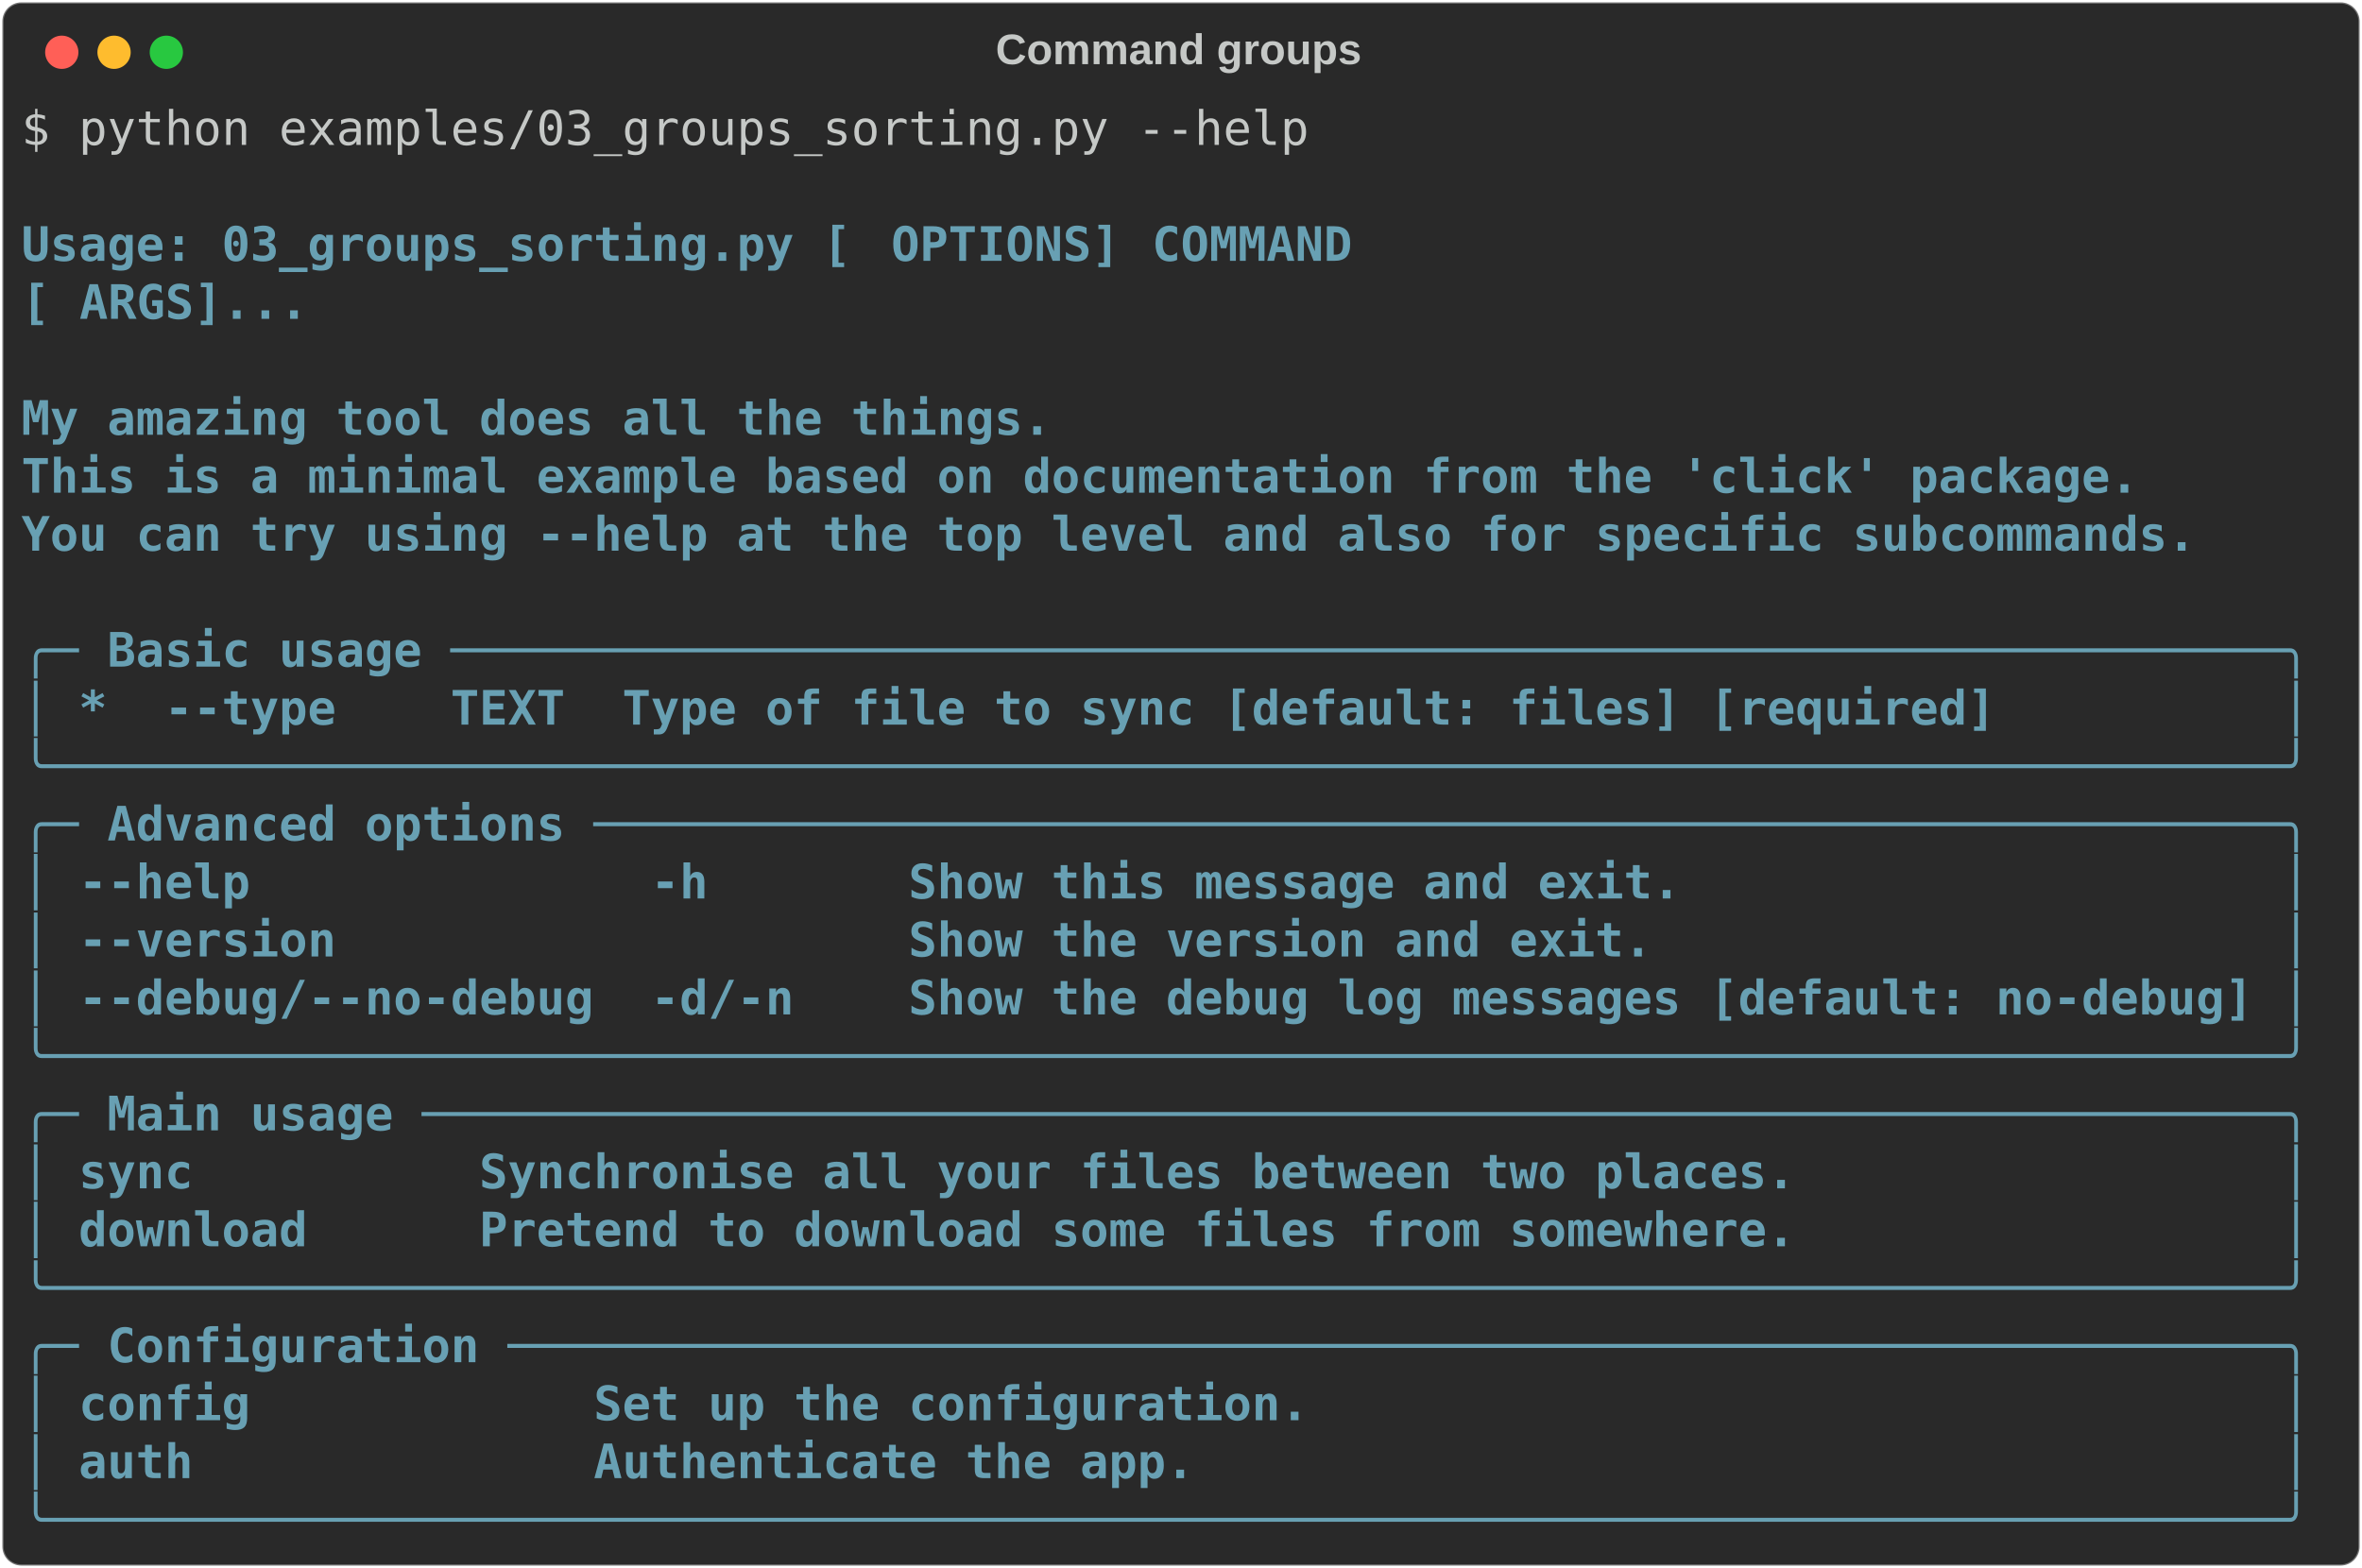
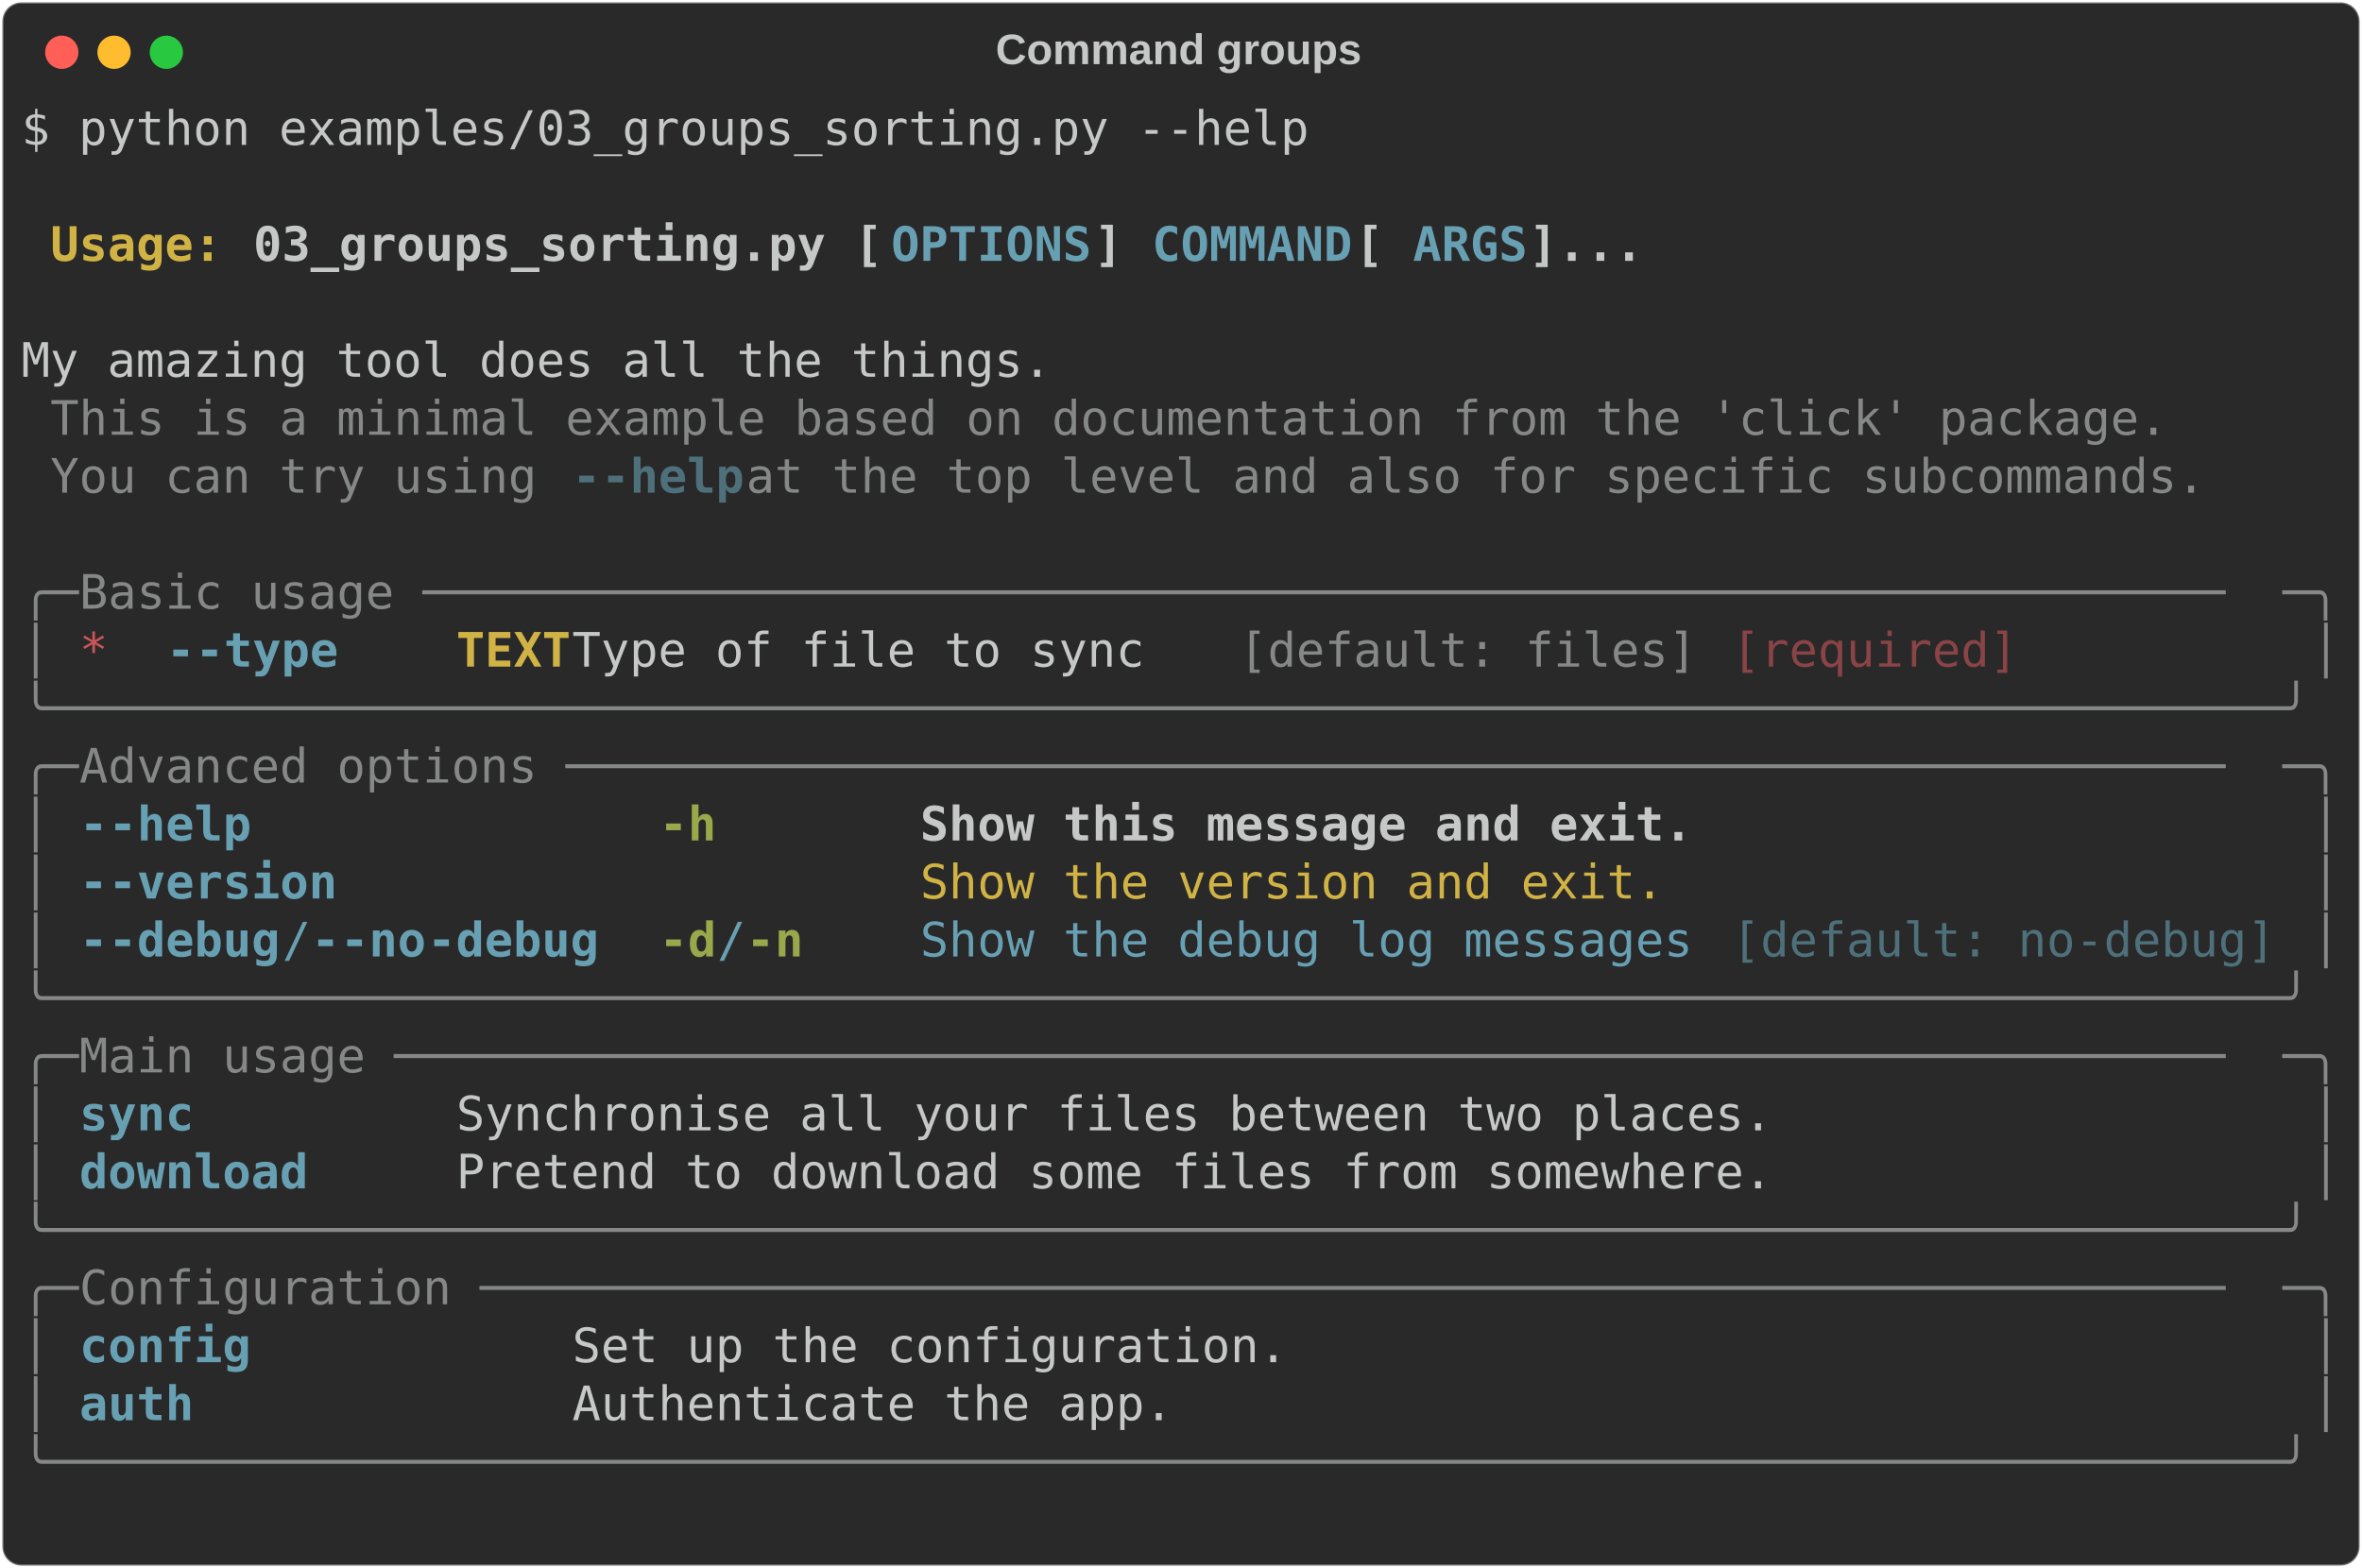
<svg xmlns="http://www.w3.org/2000/svg" class="rich-terminal" viewBox="0 0 994 660.0">
  <style>

    @font-face {
        font-family: "Fira Code";
        src: local("FiraCode-Regular"),
                url("https://cdnjs.cloudflare.com/ajax/libs/firacode/6.2.0/woff2/FiraCode-Regular.woff2") format("woff2"),
                url("https://cdnjs.cloudflare.com/ajax/libs/firacode/6.2.0/woff/FiraCode-Regular.woff") format("woff");
        font-style: normal;
        font-weight: 400;
    }
    @font-face {
        font-family: "Fira Code";
        src: local("FiraCode-Bold"),
                url("https://cdnjs.cloudflare.com/ajax/libs/firacode/6.2.0/woff2/FiraCode-Bold.woff2") format("woff2"),
                url("https://cdnjs.cloudflare.com/ajax/libs/firacode/6.2.0/woff/FiraCode-Bold.woff") format("woff");
        font-style: bold;
        font-weight: 700;
    }

-     .terminal-407648042-matrix {
+     .terminal-668001626-matrix {
        font-family: Fira Code, monospace;
        font-size: 20px;
        line-height: 24.4px;
        font-variant-east-asian: full-width;
    }

-     .terminal-407648042-title {
+     .terminal-668001626-title {
        font-size: 18px;
        font-weight: bold;
        font-family: arial;
    }

-     .terminal-407648042-r1 { fill: #c5c8c6 }
- .terminal-407648042-r2 { fill: #68a0b3;font-weight: bold }
+     .terminal-668001626-r1 { fill: #c5c8c6 }
+ .terminal-668001626-r2 { fill: #c5c8c6;font-weight: bold }
+ .terminal-668001626-r3 { fill: #d0b344;font-weight: bold }
+ .terminal-668001626-r4 { fill: #68a0b3;font-weight: bold }
+ .terminal-668001626-r5 { fill: #868887 }
+ .terminal-668001626-r6 { fill: #4e707b;font-weight: bold }
+ .terminal-668001626-r7 { fill: #cc555a }
+ .terminal-668001626-r8 { fill: #8a4346 }
+ .terminal-668001626-r9 { fill: #98a84b;font-weight: bold }
+ .terminal-668001626-r10 { fill: #d0b344 }
+ .terminal-668001626-r11 { fill: #68a0b3 }
+ .terminal-668001626-r12 { fill: #4e707b }
    </style>
  <defs>
-     <clipPath id="terminal-407648042-clip-terminal">
+     <clipPath id="terminal-668001626-clip-terminal">
      <rect x="0" y="0" width="975.0" height="609.0" />
    </clipPath>
-     <clipPath id="terminal-407648042-line-0">
+     <clipPath id="terminal-668001626-line-0">
      <rect x="0" y="1.5" width="976" height="24.65" />
    </clipPath>
-     <clipPath id="terminal-407648042-line-1">
+     <clipPath id="terminal-668001626-line-1">
      <rect x="0" y="25.9" width="976" height="24.65" />
    </clipPath>
-     <clipPath id="terminal-407648042-line-2">
+     <clipPath id="terminal-668001626-line-2">
      <rect x="0" y="50.3" width="976" height="24.65" />
    </clipPath>
-     <clipPath id="terminal-407648042-line-3">
+     <clipPath id="terminal-668001626-line-3">
      <rect x="0" y="74.7" width="976" height="24.65" />
    </clipPath>
-     <clipPath id="terminal-407648042-line-4">
+     <clipPath id="terminal-668001626-line-4">
      <rect x="0" y="99.1" width="976" height="24.65" />
    </clipPath>
-     <clipPath id="terminal-407648042-line-5">
+     <clipPath id="terminal-668001626-line-5">
      <rect x="0" y="123.5" width="976" height="24.65" />
    </clipPath>
-     <clipPath id="terminal-407648042-line-6">
+     <clipPath id="terminal-668001626-line-6">
      <rect x="0" y="147.9" width="976" height="24.65" />
    </clipPath>
-     <clipPath id="terminal-407648042-line-7">
+     <clipPath id="terminal-668001626-line-7">
      <rect x="0" y="172.3" width="976" height="24.65" />
    </clipPath>
-     <clipPath id="terminal-407648042-line-8">
+     <clipPath id="terminal-668001626-line-8">
      <rect x="0" y="196.7" width="976" height="24.65" />
    </clipPath>
-     <clipPath id="terminal-407648042-line-9">
+     <clipPath id="terminal-668001626-line-9">
      <rect x="0" y="221.1" width="976" height="24.65" />
    </clipPath>
-     <clipPath id="terminal-407648042-line-10">
+     <clipPath id="terminal-668001626-line-10">
      <rect x="0" y="245.5" width="976" height="24.65" />
    </clipPath>
-     <clipPath id="terminal-407648042-line-11">
+     <clipPath id="terminal-668001626-line-11">
      <rect x="0" y="269.9" width="976" height="24.65" />
    </clipPath>
-     <clipPath id="terminal-407648042-line-12">
+     <clipPath id="terminal-668001626-line-12">
      <rect x="0" y="294.3" width="976" height="24.65" />
    </clipPath>
-     <clipPath id="terminal-407648042-line-13">
+     <clipPath id="terminal-668001626-line-13">
      <rect x="0" y="318.7" width="976" height="24.65" />
    </clipPath>
-     <clipPath id="terminal-407648042-line-14">
+     <clipPath id="terminal-668001626-line-14">
      <rect x="0" y="343.1" width="976" height="24.65" />
    </clipPath>
-     <clipPath id="terminal-407648042-line-15">
+     <clipPath id="terminal-668001626-line-15">
      <rect x="0" y="367.5" width="976" height="24.65" />
    </clipPath>
-     <clipPath id="terminal-407648042-line-16">
+     <clipPath id="terminal-668001626-line-16">
      <rect x="0" y="391.9" width="976" height="24.65" />
    </clipPath>
-     <clipPath id="terminal-407648042-line-17">
+     <clipPath id="terminal-668001626-line-17">
      <rect x="0" y="416.3" width="976" height="24.65" />
    </clipPath>
-     <clipPath id="terminal-407648042-line-18">
+     <clipPath id="terminal-668001626-line-18">
      <rect x="0" y="440.7" width="976" height="24.65" />
    </clipPath>
-     <clipPath id="terminal-407648042-line-19">
+     <clipPath id="terminal-668001626-line-19">
      <rect x="0" y="465.1" width="976" height="24.65" />
    </clipPath>
-     <clipPath id="terminal-407648042-line-20">
+     <clipPath id="terminal-668001626-line-20">
      <rect x="0" y="489.5" width="976" height="24.65" />
    </clipPath>
-     <clipPath id="terminal-407648042-line-21">
+     <clipPath id="terminal-668001626-line-21">
      <rect x="0" y="513.9" width="976" height="24.65" />
    </clipPath>
-     <clipPath id="terminal-407648042-line-22">
+     <clipPath id="terminal-668001626-line-22">
      <rect x="0" y="538.3" width="976" height="24.65" />
    </clipPath>
-     <clipPath id="terminal-407648042-line-23">
+     <clipPath id="terminal-668001626-line-23">
      <rect x="0" y="562.7" width="976" height="24.65" />
    </clipPath>
  </defs>
  <rect fill="#292929" stroke="rgba(255,255,255,0.35)" stroke-width="1" x="1" y="1" width="992" height="658" rx="8" />
-   <text class="terminal-407648042-title" fill="#c5c8c6" text-anchor="middle" x="496" y="27">Command groups</text>
+   <text class="terminal-668001626-title" fill="#c5c8c6" text-anchor="middle" x="496" y="27">Command groups</text>
  <g transform="translate(26,22)">
    <circle cx="0" cy="0" r="7" fill="#ff5f57" />
    <circle cx="22" cy="0" r="7" fill="#febc2e" />
    <circle cx="44" cy="0" r="7" fill="#28c840" />
  </g>
-   <g transform="translate(9, 41)" clip-path="url(#terminal-407648042-clip-terminal)">
-     <g class="terminal-407648042-matrix">
-       <text class="terminal-407648042-r1" x="0" y="20" textLength="549" clip-path="url(#terminal-407648042-line-0)">$ python examples/03_groups_sorting.py --help</text>
-       <text class="terminal-407648042-r1" x="976" y="20" textLength="12.2" clip-path="url(#terminal-407648042-line-0)">
- </text>
-       <text class="terminal-407648042-r1" x="976" y="44.4" textLength="12.2" clip-path="url(#terminal-407648042-line-1)">
- </text>
-       <text class="terminal-407648042-r2" x="0" y="68.8" textLength="366" clip-path="url(#terminal-407648042-line-2)"> Usage: 03_groups_sorting.py [</text>
-       <text class="terminal-407648042-r2" x="366" y="68.8" textLength="109.8" clip-path="url(#terminal-407648042-line-2)">OPTIONS] </text>
-       <text class="terminal-407648042-r2" x="475.8" y="68.8" textLength="195.2" clip-path="url(#terminal-407648042-line-2)">COMMAND         </text>
-       <text class="terminal-407648042-r1" x="976" y="68.8" textLength="12.2" clip-path="url(#terminal-407648042-line-2)">
- </text>
-       <text class="terminal-407648042-r2" x="0" y="93.2" textLength="24.4" clip-path="url(#terminal-407648042-line-3)"> [</text>
-       <text class="terminal-407648042-r2" x="24.4" y="93.2" textLength="841.8" clip-path="url(#terminal-407648042-line-3)">ARGS]...                                                             </text>
-       <text class="terminal-407648042-r1" x="976" y="93.2" textLength="12.2" clip-path="url(#terminal-407648042-line-3)">
- </text>
-       <text class="terminal-407648042-r1" x="976" y="117.6" textLength="12.2" clip-path="url(#terminal-407648042-line-4)">
- </text>
-       <text class="terminal-407648042-r2" x="0" y="142" textLength="976" clip-path="url(#terminal-407648042-line-5)"> My amazing tool does all the things.                                           </text>
-       <text class="terminal-407648042-r1" x="976" y="142" textLength="12.2" clip-path="url(#terminal-407648042-line-5)">
- </text>
-       <text class="terminal-407648042-r2" x="0" y="166.4" textLength="976" clip-path="url(#terminal-407648042-line-6)"> This is a minimal example based on documentation from the 'click' package.     </text>
-       <text class="terminal-407648042-r1" x="976" y="166.4" textLength="12.2" clip-path="url(#terminal-407648042-line-6)">
- </text>
-       <text class="terminal-407648042-r2" x="0" y="190.8" textLength="976" clip-path="url(#terminal-407648042-line-7)"> You can try using --help at the top level and also for specific subcommands.   </text>
-       <text class="terminal-407648042-r1" x="976" y="190.8" textLength="12.2" clip-path="url(#terminal-407648042-line-7)">
- </text>
-       <text class="terminal-407648042-r1" x="976" y="215.2" textLength="12.2" clip-path="url(#terminal-407648042-line-8)">
- </text>
-       <text class="terminal-407648042-r2" x="0" y="239.6" textLength="976" clip-path="url(#terminal-407648042-line-9)">╭─ Basic usage ────────────────────────────────────────────────────────────────╮</text>
-       <text class="terminal-407648042-r1" x="976" y="239.6" textLength="12.2" clip-path="url(#terminal-407648042-line-9)">
- </text>
-       <text class="terminal-407648042-r2" x="0" y="264" textLength="976" clip-path="url(#terminal-407648042-line-10)">│ *  --type    TEXT  Type of file to sync [default: files] [required]          │</text>
-       <text class="terminal-407648042-r1" x="976" y="264" textLength="12.2" clip-path="url(#terminal-407648042-line-10)">
- </text>
-       <text class="terminal-407648042-r2" x="0" y="288.4" textLength="976" clip-path="url(#terminal-407648042-line-11)">╰──────────────────────────────────────────────────────────────────────────────╯</text>
-       <text class="terminal-407648042-r1" x="976" y="288.4" textLength="12.2" clip-path="url(#terminal-407648042-line-11)">
- </text>
-       <text class="terminal-407648042-r2" x="0" y="312.8" textLength="976" clip-path="url(#terminal-407648042-line-12)">╭─ Advanced options ───────────────────────────────────────────────────────────╮</text>
-       <text class="terminal-407648042-r1" x="976" y="312.8" textLength="12.2" clip-path="url(#terminal-407648042-line-12)">
- </text>
-       <text class="terminal-407648042-r2" x="0" y="337.2" textLength="976" clip-path="url(#terminal-407648042-line-13)">│ --help              -h       Show this message and exit.                     │</text>
-       <text class="terminal-407648042-r1" x="976" y="337.2" textLength="12.2" clip-path="url(#terminal-407648042-line-13)">
- </text>
-       <text class="terminal-407648042-r2" x="0" y="361.6" textLength="976" clip-path="url(#terminal-407648042-line-14)">│ --version                    Show the version and exit.                      │</text>
-       <text class="terminal-407648042-r1" x="976" y="361.6" textLength="12.2" clip-path="url(#terminal-407648042-line-14)">
- </text>
-       <text class="terminal-407648042-r2" x="0" y="386" textLength="976" clip-path="url(#terminal-407648042-line-15)">│ --debug/--no-debug  -d/-n    Show the debug log messages [default: no-debug] │</text>
-       <text class="terminal-407648042-r1" x="976" y="386" textLength="12.2" clip-path="url(#terminal-407648042-line-15)">
- </text>
-       <text class="terminal-407648042-r2" x="0" y="410.4" textLength="976" clip-path="url(#terminal-407648042-line-16)">╰──────────────────────────────────────────────────────────────────────────────╯</text>
-       <text class="terminal-407648042-r1" x="976" y="410.4" textLength="12.2" clip-path="url(#terminal-407648042-line-16)">
- </text>
-       <text class="terminal-407648042-r2" x="0" y="434.8" textLength="976" clip-path="url(#terminal-407648042-line-17)">╭─ Main usage ─────────────────────────────────────────────────────────────────╮</text>
-       <text class="terminal-407648042-r1" x="976" y="434.8" textLength="12.2" clip-path="url(#terminal-407648042-line-17)">
- </text>
-       <text class="terminal-407648042-r2" x="0" y="459.2" textLength="976" clip-path="url(#terminal-407648042-line-18)">│ sync          Synchronise all your files between two places.                 │</text>
-       <text class="terminal-407648042-r1" x="976" y="459.2" textLength="12.2" clip-path="url(#terminal-407648042-line-18)">
- </text>
-       <text class="terminal-407648042-r2" x="0" y="483.6" textLength="976" clip-path="url(#terminal-407648042-line-19)">│ download      Pretend to download some files from somewhere.                 │</text>
-       <text class="terminal-407648042-r1" x="976" y="483.6" textLength="12.2" clip-path="url(#terminal-407648042-line-19)">
- </text>
-       <text class="terminal-407648042-r2" x="0" y="508" textLength="976" clip-path="url(#terminal-407648042-line-20)">╰──────────────────────────────────────────────────────────────────────────────╯</text>
-       <text class="terminal-407648042-r1" x="976" y="508" textLength="12.2" clip-path="url(#terminal-407648042-line-20)">
- </text>
-       <text class="terminal-407648042-r2" x="0" y="532.4" textLength="976" clip-path="url(#terminal-407648042-line-21)">╭─ Configuration ──────────────────────────────────────────────────────────────╮</text>
-       <text class="terminal-407648042-r1" x="976" y="532.4" textLength="12.2" clip-path="url(#terminal-407648042-line-21)">
- </text>
-       <text class="terminal-407648042-r2" x="0" y="556.8" textLength="976" clip-path="url(#terminal-407648042-line-22)">│ config            Set up the configuration.                                  │</text>
-       <text class="terminal-407648042-r1" x="976" y="556.8" textLength="12.2" clip-path="url(#terminal-407648042-line-22)">
- </text>
-       <text class="terminal-407648042-r2" x="0" y="581.2" textLength="976" clip-path="url(#terminal-407648042-line-23)">│ auth              Authenticate the app.                                      │</text>
-       <text class="terminal-407648042-r1" x="976" y="581.2" textLength="12.2" clip-path="url(#terminal-407648042-line-23)">
- </text>
-       <text class="terminal-407648042-r2" x="0" y="605.6" textLength="976" clip-path="url(#terminal-407648042-line-24)">╰──────────────────────────────────────────────────────────────────────────────╯</text>
-       <text class="terminal-407648042-r1" x="976" y="605.6" textLength="12.2" clip-path="url(#terminal-407648042-line-24)">
+   <g transform="translate(9, 41)" clip-path="url(#terminal-668001626-clip-terminal)">
+     <g class="terminal-668001626-matrix">
+       <text class="terminal-668001626-r1" x="0" y="20" textLength="549" clip-path="url(#terminal-668001626-line-0)">$ python examples/03_groups_sorting.py --help</text>
+       <text class="terminal-668001626-r1" x="976" y="20" textLength="12.2" clip-path="url(#terminal-668001626-line-0)">
+ </text>
+       <text class="terminal-668001626-r1" x="976" y="44.4" textLength="12.2" clip-path="url(#terminal-668001626-line-1)">
+ </text>
+       <text class="terminal-668001626-r3" x="12.2" y="68.8" textLength="85.4" clip-path="url(#terminal-668001626-line-2)">Usage: </text>
+       <text class="terminal-668001626-r2" x="97.6" y="68.8" textLength="268.4" clip-path="url(#terminal-668001626-line-2)">03_groups_sorting.py [</text>
+       <text class="terminal-668001626-r4" x="366" y="68.8" textLength="85.4" clip-path="url(#terminal-668001626-line-2)">OPTIONS</text>
+       <text class="terminal-668001626-r2" x="451.4" y="68.8" textLength="24.4" clip-path="url(#terminal-668001626-line-2)">] </text>
+       <text class="terminal-668001626-r4" x="475.8" y="68.8" textLength="85.4" clip-path="url(#terminal-668001626-line-2)">COMMAND</text>
+       <text class="terminal-668001626-r2" x="561.2" y="68.8" textLength="24.4" clip-path="url(#terminal-668001626-line-2)"> [</text>
+       <text class="terminal-668001626-r4" x="585.6" y="68.8" textLength="48.8" clip-path="url(#terminal-668001626-line-2)">ARGS</text>
+       <text class="terminal-668001626-r2" x="634.4" y="68.8" textLength="48.8" clip-path="url(#terminal-668001626-line-2)">]...</text>
+       <text class="terminal-668001626-r1" x="976" y="68.8" textLength="12.2" clip-path="url(#terminal-668001626-line-2)">
+ </text>
+       <text class="terminal-668001626-r1" x="976" y="93.2" textLength="12.2" clip-path="url(#terminal-668001626-line-3)">
+ </text>
+       <text class="terminal-668001626-r1" x="0" y="117.6" textLength="976" clip-path="url(#terminal-668001626-line-4)"> My amazing tool does all the things.                                           </text>
+       <text class="terminal-668001626-r1" x="976" y="117.6" textLength="12.2" clip-path="url(#terminal-668001626-line-4)">
+ </text>
+       <text class="terminal-668001626-r5" x="12.2" y="142" textLength="902.8" clip-path="url(#terminal-668001626-line-5)">This is a minimal example based on documentation from the 'click' package.</text>
+       <text class="terminal-668001626-r1" x="976" y="142" textLength="12.2" clip-path="url(#terminal-668001626-line-5)">
+ </text>
+       <text class="terminal-668001626-r5" x="12.2" y="166.4" textLength="219.6" clip-path="url(#terminal-668001626-line-6)">You can try using </text>
+       <text class="terminal-668001626-r6" x="231.8" y="166.4" textLength="12.2" clip-path="url(#terminal-668001626-line-6)">-</text>
+       <text class="terminal-668001626-r6" x="244" y="166.4" textLength="61" clip-path="url(#terminal-668001626-line-6)">-help</text>
+       <text class="terminal-668001626-r5" x="305" y="166.4" textLength="634.4" clip-path="url(#terminal-668001626-line-6)"> at the top level and also for specific subcommands.</text>
+       <text class="terminal-668001626-r1" x="976" y="166.4" textLength="12.2" clip-path="url(#terminal-668001626-line-6)">
+ </text>
+       <text class="terminal-668001626-r1" x="976" y="190.8" textLength="12.2" clip-path="url(#terminal-668001626-line-7)">
+ </text>
+       <text class="terminal-668001626-r5" x="0" y="215.2" textLength="24.4" clip-path="url(#terminal-668001626-line-8)">╭─</text>
+       <text class="terminal-668001626-r5" x="24.4" y="215.2" textLength="927.2" clip-path="url(#terminal-668001626-line-8)"> Basic usage ───────────────────────────────────────────────────────────────</text>
+       <text class="terminal-668001626-r5" x="951.6" y="215.2" textLength="24.4" clip-path="url(#terminal-668001626-line-8)">─╮</text>
+       <text class="terminal-668001626-r1" x="976" y="215.2" textLength="12.2" clip-path="url(#terminal-668001626-line-8)">
+ </text>
+       <text class="terminal-668001626-r5" x="0" y="239.6" textLength="12.2" clip-path="url(#terminal-668001626-line-9)">│</text>
+       <text class="terminal-668001626-r7" x="24.4" y="239.6" textLength="12.2" clip-path="url(#terminal-668001626-line-9)">*</text>
+       <text class="terminal-668001626-r4" x="61" y="239.6" textLength="12.2" clip-path="url(#terminal-668001626-line-9)">-</text>
+       <text class="terminal-668001626-r4" x="73.2" y="239.6" textLength="61" clip-path="url(#terminal-668001626-line-9)">-type</text>
+       <text class="terminal-668001626-r3" x="183" y="239.6" textLength="48.8" clip-path="url(#terminal-668001626-line-9)">TEXT</text>
+       <text class="terminal-668001626-r1" x="231.8" y="239.6" textLength="280.6" clip-path="url(#terminal-668001626-line-9)">  Type of file to sync </text>
+       <text class="terminal-668001626-r5" x="512.4" y="239.6" textLength="195.2" clip-path="url(#terminal-668001626-line-9)">[default: files]</text>
+       <text class="terminal-668001626-r8" x="719.8" y="239.6" textLength="122" clip-path="url(#terminal-668001626-line-9)">[required]</text>
+       <text class="terminal-668001626-r5" x="963.8" y="239.6" textLength="12.2" clip-path="url(#terminal-668001626-line-9)">│</text>
+       <text class="terminal-668001626-r1" x="976" y="239.6" textLength="12.2" clip-path="url(#terminal-668001626-line-9)">
+ </text>
+       <text class="terminal-668001626-r5" x="0" y="264" textLength="976" clip-path="url(#terminal-668001626-line-10)">╰──────────────────────────────────────────────────────────────────────────────╯</text>
+       <text class="terminal-668001626-r1" x="976" y="264" textLength="12.2" clip-path="url(#terminal-668001626-line-10)">
+ </text>
+       <text class="terminal-668001626-r5" x="0" y="288.4" textLength="24.4" clip-path="url(#terminal-668001626-line-11)">╭─</text>
+       <text class="terminal-668001626-r5" x="24.4" y="288.4" textLength="927.2" clip-path="url(#terminal-668001626-line-11)"> Advanced options ──────────────────────────────────────────────────────────</text>
+       <text class="terminal-668001626-r5" x="951.6" y="288.4" textLength="24.4" clip-path="url(#terminal-668001626-line-11)">─╮</text>
+       <text class="terminal-668001626-r1" x="976" y="288.4" textLength="12.2" clip-path="url(#terminal-668001626-line-11)">
+ </text>
+       <text class="terminal-668001626-r5" x="0" y="312.8" textLength="12.2" clip-path="url(#terminal-668001626-line-12)">│</text>
+       <text class="terminal-668001626-r4" x="24.4" y="312.8" textLength="12.2" clip-path="url(#terminal-668001626-line-12)">-</text>
+       <text class="terminal-668001626-r4" x="36.6" y="312.8" textLength="61" clip-path="url(#terminal-668001626-line-12)">-help</text>
+       <text class="terminal-668001626-r9" x="268.4" y="312.8" textLength="24.4" clip-path="url(#terminal-668001626-line-12)">-h</text>
+       <text class="terminal-668001626-r2" x="378.2" y="312.8" textLength="329.4" clip-path="url(#terminal-668001626-line-12)">Show this message and exit.</text>
+       <text class="terminal-668001626-r5" x="963.8" y="312.8" textLength="12.2" clip-path="url(#terminal-668001626-line-12)">│</text>
+       <text class="terminal-668001626-r1" x="976" y="312.8" textLength="12.2" clip-path="url(#terminal-668001626-line-12)">
+ </text>
+       <text class="terminal-668001626-r5" x="0" y="337.2" textLength="12.2" clip-path="url(#terminal-668001626-line-13)">│</text>
+       <text class="terminal-668001626-r4" x="24.4" y="337.2" textLength="12.2" clip-path="url(#terminal-668001626-line-13)">-</text>
+       <text class="terminal-668001626-r4" x="36.6" y="337.2" textLength="97.6" clip-path="url(#terminal-668001626-line-13)">-version</text>
+       <text class="terminal-668001626-r10" x="378.2" y="337.2" textLength="317.2" clip-path="url(#terminal-668001626-line-13)">Show the version and exit.</text>
+       <text class="terminal-668001626-r5" x="963.8" y="337.2" textLength="12.2" clip-path="url(#terminal-668001626-line-13)">│</text>
+       <text class="terminal-668001626-r1" x="976" y="337.2" textLength="12.2" clip-path="url(#terminal-668001626-line-13)">
+ </text>
+       <text class="terminal-668001626-r5" x="0" y="361.6" textLength="12.2" clip-path="url(#terminal-668001626-line-14)">│</text>
+       <text class="terminal-668001626-r4" x="24.4" y="361.6" textLength="12.2" clip-path="url(#terminal-668001626-line-14)">-</text>
+       <text class="terminal-668001626-r4" x="36.6" y="361.6" textLength="73.2" clip-path="url(#terminal-668001626-line-14)">-debug</text>
+       <text class="terminal-668001626-r11" x="109.8" y="361.6" textLength="12.2" clip-path="url(#terminal-668001626-line-14)">/</text>
+       <text class="terminal-668001626-r4" x="122" y="361.6" textLength="12.2" clip-path="url(#terminal-668001626-line-14)">-</text>
+       <text class="terminal-668001626-r4" x="134.2" y="361.6" textLength="36.6" clip-path="url(#terminal-668001626-line-14)">-no</text>
+       <text class="terminal-668001626-r4" x="170.8" y="361.6" textLength="73.2" clip-path="url(#terminal-668001626-line-14)">-debug</text>
+       <text class="terminal-668001626-r9" x="268.4" y="361.6" textLength="24.4" clip-path="url(#terminal-668001626-line-14)">-d</text>
+       <text class="terminal-668001626-r11" x="292.8" y="361.6" textLength="12.2" clip-path="url(#terminal-668001626-line-14)">/</text>
+       <text class="terminal-668001626-r9" x="305" y="361.6" textLength="24.4" clip-path="url(#terminal-668001626-line-14)">-n</text>
+       <text class="terminal-668001626-r11" x="378.2" y="361.6" textLength="329.4" clip-path="url(#terminal-668001626-line-14)">Show the debug log messages</text>
+       <text class="terminal-668001626-r12" x="719.8" y="361.6" textLength="231.8" clip-path="url(#terminal-668001626-line-14)">[default: no-debug]</text>
+       <text class="terminal-668001626-r5" x="963.8" y="361.6" textLength="12.2" clip-path="url(#terminal-668001626-line-14)">│</text>
+       <text class="terminal-668001626-r1" x="976" y="361.6" textLength="12.2" clip-path="url(#terminal-668001626-line-14)">
+ </text>
+       <text class="terminal-668001626-r5" x="0" y="386" textLength="976" clip-path="url(#terminal-668001626-line-15)">╰──────────────────────────────────────────────────────────────────────────────╯</text>
+       <text class="terminal-668001626-r1" x="976" y="386" textLength="12.2" clip-path="url(#terminal-668001626-line-15)">
+ </text>
+       <text class="terminal-668001626-r5" x="0" y="410.4" textLength="24.4" clip-path="url(#terminal-668001626-line-16)">╭─</text>
+       <text class="terminal-668001626-r5" x="24.4" y="410.4" textLength="927.2" clip-path="url(#terminal-668001626-line-16)"> Main usage ────────────────────────────────────────────────────────────────</text>
+       <text class="terminal-668001626-r5" x="951.6" y="410.4" textLength="24.4" clip-path="url(#terminal-668001626-line-16)">─╮</text>
+       <text class="terminal-668001626-r1" x="976" y="410.4" textLength="12.2" clip-path="url(#terminal-668001626-line-16)">
+ </text>
+       <text class="terminal-668001626-r5" x="0" y="434.8" textLength="12.2" clip-path="url(#terminal-668001626-line-17)">│</text>
+       <text class="terminal-668001626-r4" x="24.4" y="434.8" textLength="146.4" clip-path="url(#terminal-668001626-line-17)">sync        </text>
+       <text class="terminal-668001626-r1" x="183" y="434.8" textLength="780.8" clip-path="url(#terminal-668001626-line-17)"> Synchronise all your files between two places.                 </text>
+       <text class="terminal-668001626-r5" x="963.8" y="434.8" textLength="12.2" clip-path="url(#terminal-668001626-line-17)">│</text>
+       <text class="terminal-668001626-r1" x="976" y="434.8" textLength="12.2" clip-path="url(#terminal-668001626-line-17)">
+ </text>
+       <text class="terminal-668001626-r5" x="0" y="459.2" textLength="12.2" clip-path="url(#terminal-668001626-line-18)">│</text>
+       <text class="terminal-668001626-r4" x="24.4" y="459.2" textLength="146.4" clip-path="url(#terminal-668001626-line-18)">download    </text>
+       <text class="terminal-668001626-r1" x="183" y="459.2" textLength="780.8" clip-path="url(#terminal-668001626-line-18)"> Pretend to download some files from somewhere.                 </text>
+       <text class="terminal-668001626-r5" x="963.8" y="459.2" textLength="12.2" clip-path="url(#terminal-668001626-line-18)">│</text>
+       <text class="terminal-668001626-r1" x="976" y="459.2" textLength="12.2" clip-path="url(#terminal-668001626-line-18)">
+ </text>
+       <text class="terminal-668001626-r5" x="0" y="483.6" textLength="976" clip-path="url(#terminal-668001626-line-19)">╰──────────────────────────────────────────────────────────────────────────────╯</text>
+       <text class="terminal-668001626-r1" x="976" y="483.6" textLength="12.2" clip-path="url(#terminal-668001626-line-19)">
+ </text>
+       <text class="terminal-668001626-r5" x="0" y="508" textLength="24.4" clip-path="url(#terminal-668001626-line-20)">╭─</text>
+       <text class="terminal-668001626-r5" x="24.4" y="508" textLength="927.2" clip-path="url(#terminal-668001626-line-20)"> Configuration ─────────────────────────────────────────────────────────────</text>
+       <text class="terminal-668001626-r5" x="951.6" y="508" textLength="24.4" clip-path="url(#terminal-668001626-line-20)">─╮</text>
+       <text class="terminal-668001626-r1" x="976" y="508" textLength="12.2" clip-path="url(#terminal-668001626-line-20)">
+ </text>
+       <text class="terminal-668001626-r5" x="0" y="532.4" textLength="12.2" clip-path="url(#terminal-668001626-line-21)">│</text>
+       <text class="terminal-668001626-r4" x="24.4" y="532.4" textLength="195.2" clip-path="url(#terminal-668001626-line-21)">config          </text>
+       <text class="terminal-668001626-r1" x="231.8" y="532.4" textLength="732" clip-path="url(#terminal-668001626-line-21)"> Set up the configuration.                                  </text>
+       <text class="terminal-668001626-r5" x="963.8" y="532.4" textLength="12.2" clip-path="url(#terminal-668001626-line-21)">│</text>
+       <text class="terminal-668001626-r1" x="976" y="532.4" textLength="12.2" clip-path="url(#terminal-668001626-line-21)">
+ </text>
+       <text class="terminal-668001626-r5" x="0" y="556.8" textLength="12.2" clip-path="url(#terminal-668001626-line-22)">│</text>
+       <text class="terminal-668001626-r4" x="24.4" y="556.8" textLength="195.2" clip-path="url(#terminal-668001626-line-22)">auth            </text>
+       <text class="terminal-668001626-r1" x="231.8" y="556.8" textLength="732" clip-path="url(#terminal-668001626-line-22)"> Authenticate the app.                                      </text>
+       <text class="terminal-668001626-r5" x="963.8" y="556.8" textLength="12.2" clip-path="url(#terminal-668001626-line-22)">│</text>
+       <text class="terminal-668001626-r1" x="976" y="556.8" textLength="12.2" clip-path="url(#terminal-668001626-line-22)">
+ </text>
+       <text class="terminal-668001626-r5" x="0" y="581.2" textLength="976" clip-path="url(#terminal-668001626-line-23)">╰──────────────────────────────────────────────────────────────────────────────╯</text>
+       <text class="terminal-668001626-r1" x="976" y="581.2" textLength="12.2" clip-path="url(#terminal-668001626-line-23)">
+ </text>
+       <text class="terminal-668001626-r1" x="976" y="605.6" textLength="12.2" clip-path="url(#terminal-668001626-line-24)">
</text>
    </g>
  </g>
</svg>
